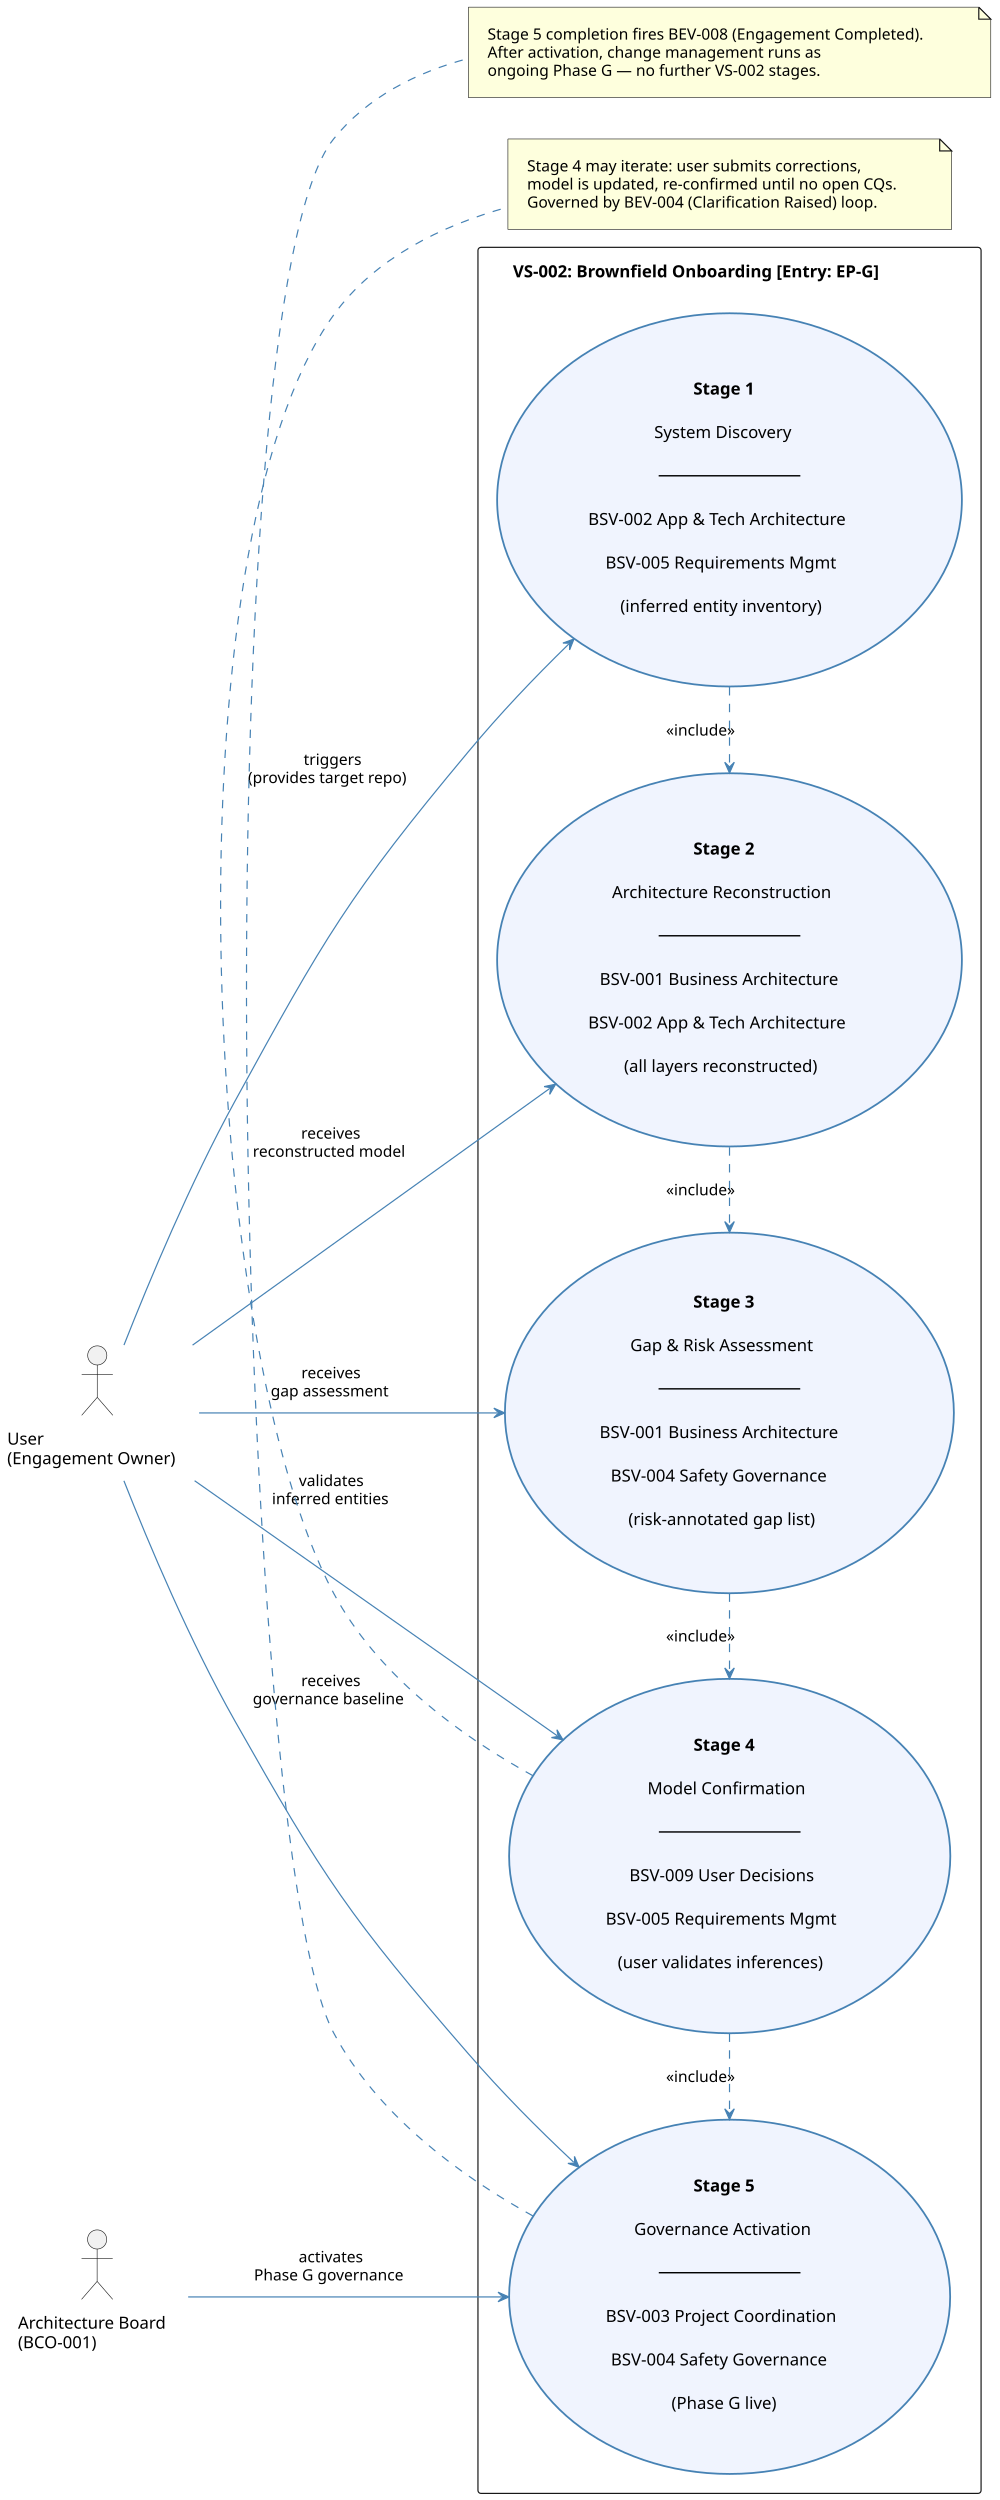
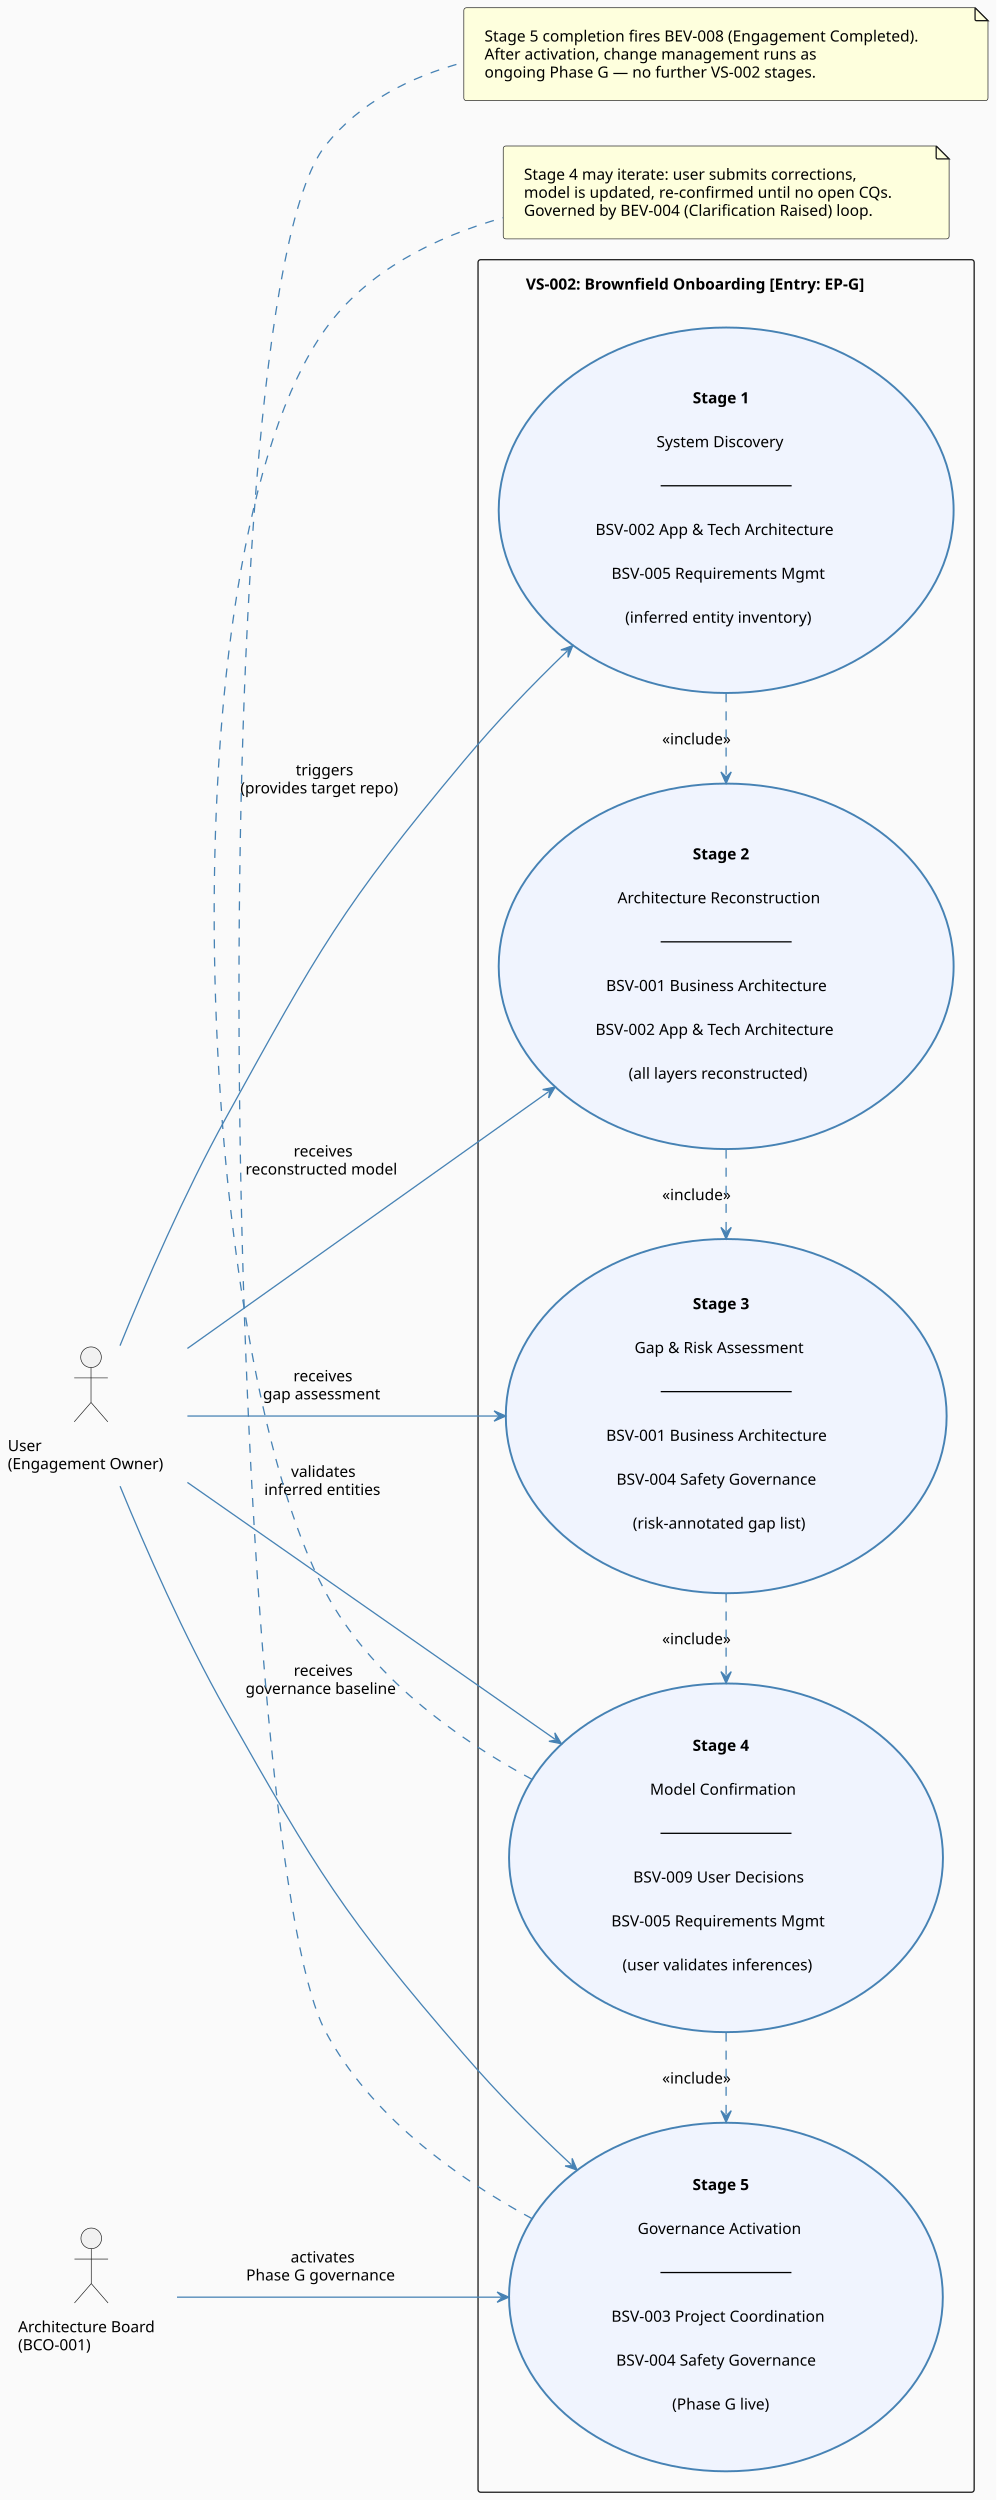
- <svg xmlns="http://www.w3.org/2000/svg" contentStyleType="text/css" data-diagram-type="DESCRIPTION" height="2087px" preserveAspectRatio="none" style="width:834px;height:2087px;background:#FFFFFF;" version="1.1" viewBox="0 0 834 2087" width="834px" zoomAndPan="magnify">
+ <svg xmlns="http://www.w3.org/2000/svg" contentStyleType="text/css" data-diagram-type="DESCRIPTION" height="1935px" preserveAspectRatio="none" style="width:771px;height:1935px;background:#FAFAFA;" version="1.1" viewBox="0 0 771 1935" width="771px" zoomAndPan="magnify">
  <defs />
  <g>
-     <g class="cluster" data-entity="VS-002: Brownfield Onboarding  [Entry: EP-G]" data-source-line="51" data-uid="ent0004" id="cluster_VS-002: Brownfield Onboarding  [Entry: EP-G]">
-       <rect fill="none" height="1875" rx="2.5" ry="2.5" style="stroke:#181818;stroke-width:1;" width="420" x="399" y="206.5" />
-       <text fill="#000000" font-family="sans-serif" font-size="14" font-weight="bold" lengthAdjust="spacing" textLength="361.662" x="428.169" y="231.495">VS-002: Brownfield Onboarding  [Entry: EP-G]</text>
+     <rect fill="#FAFAFA" height="1935" style="stroke:none;stroke-width:1;" width="771" x="0" y="0" />
+     <g class="cluster" data-entity="VS-002: Brownfield Onboarding  [Entry: EP-G]" data-source-line="52" data-uid="ent0004" id="cluster_VS-002: Brownfield Onboarding  [Entry: EP-G]">
+       <rect fill="none" height="1728" rx="2" ry="2" style="stroke:#181818;stroke-width:1;" width="384" x="370" y="201" />
+       <text fill="#000000" font-family="sans-serif" font-size="12" font-weight="bold" lengthAdjust="spacing" textLength="309.996" x="407.002" y="224.139">VS-002: Brownfield Onboarding  [Entry: EP-G]</text>
    </g>
-     <g class="entity" data-entity="S1" data-source-line="53" data-uid="ent0005" id="entity_S1">
-       <ellipse cx="608.994" cy="417.295" fill="#F0F4FE" rx="193.994" ry="155.795" style="stroke:#4682B4;stroke-width:1.5;" />
-       <text fill="#000000" font-family="sans-serif" font-size="14" font-weight="bold" lengthAdjust="spacing" textLength="60.355" x="578.817" y="329.4">Stage 1</text>
-       <text fill="#000000" font-family="sans-serif" font-size="14" lengthAdjust="spacing" textLength="125.822" x="546.083" y="365.697">System Discovery</text>
-       <text fill="#000000" font-family="sans-serif" font-size="14" lengthAdjust="spacing" textLength="118.002" x="549.993" y="401.994">──────────────</text>
-       <text fill="#000000" font-family="sans-serif" font-size="14" lengthAdjust="spacing" textLength="235.97" x="491.009" y="438.29">BSV-002 App &amp; Tech Architecture</text>
-       <text fill="#000000" font-family="sans-serif" font-size="14" lengthAdjust="spacing" textLength="207.102" x="505.443" y="474.587">BSV-005 Requirements Mgmt</text>
-       <text fill="#000000" font-family="sans-serif" font-size="14" lengthAdjust="spacing" textLength="182.41" x="517.789" y="510.884">(inferred entity inventory)</text>
+     <g class="entity" data-entity="S1" data-source-line="54" data-uid="ent0005" id="entity_S1">
+       <ellipse cx="562.048" cy="394.939" fill="#F0F4FE" rx="176.048" ry="141.439" style="stroke:#4682B4;stroke-width:1.5;" />
+       <text fill="#000000" font-family="sans-serif" font-size="12" font-weight="bold" lengthAdjust="spacing" textLength="51.732" x="536.182" y="312.171">Stage 1</text>
+       <text fill="#000000" font-family="sans-serif" font-size="12" lengthAdjust="spacing" textLength="107.848" x="508.125" y="346.14">System Discovery</text>
+       <text fill="#000000" font-family="sans-serif" font-size="12" lengthAdjust="spacing" textLength="101.144" x="511.476" y="380.109">──────────────</text>
+       <text fill="#000000" font-family="sans-serif" font-size="12" lengthAdjust="spacing" textLength="202.26" x="460.919" y="414.077">BSV-002 App &amp; Tech Architecture</text>
+       <text fill="#000000" font-family="sans-serif" font-size="12" lengthAdjust="spacing" textLength="177.516" x="473.291" y="448.046">BSV-005 Requirements Mgmt</text>
+       <text fill="#000000" font-family="sans-serif" font-size="12" lengthAdjust="spacing" textLength="156.352" x="483.873" y="482.015">(inferred entity inventory)</text>
    </g>
-     <g class="entity" data-entity="S2" data-source-line="54" data-uid="ent0006" id="entity_S2">
-       <ellipse cx="608.994" cy="801.295" fill="#F0F4FE" rx="193.994" ry="155.795" style="stroke:#4682B4;stroke-width:1.5;" />
-       <text fill="#000000" font-family="sans-serif" font-size="14" font-weight="bold" lengthAdjust="spacing" textLength="60.355" x="578.817" y="713.4">Stage 2</text>
-       <text fill="#000000" font-family="sans-serif" font-size="14" lengthAdjust="spacing" textLength="196.178" x="510.905" y="749.697">Architecture Reconstruction</text>
-       <text fill="#000000" font-family="sans-serif" font-size="14" lengthAdjust="spacing" textLength="118.002" x="549.993" y="785.994">──────────────</text>
-       <text fill="#000000" font-family="sans-serif" font-size="14" lengthAdjust="spacing" textLength="216.802" x="500.593" y="822.29">BSV-001 Business Architecture</text>
-       <text fill="#000000" font-family="sans-serif" font-size="14" lengthAdjust="spacing" textLength="235.97" x="491.009" y="858.587">BSV-002 App &amp; Tech Architecture</text>
-       <text fill="#000000" font-family="sans-serif" font-size="14" lengthAdjust="spacing" textLength="176.203" x="520.893" y="894.884">(all layers reconstructed)</text>
+     <g class="entity" data-entity="S2" data-source-line="55" data-uid="ent0006" id="entity_S2">
+       <ellipse cx="562.048" cy="747.939" fill="#F0F4FE" rx="176.048" ry="141.439" style="stroke:#4682B4;stroke-width:1.5;" />
+       <text fill="#000000" font-family="sans-serif" font-size="12" font-weight="bold" lengthAdjust="spacing" textLength="51.732" x="536.182" y="665.171">Stage 2</text>
+       <text fill="#000000" font-family="sans-serif" font-size="12" lengthAdjust="spacing" textLength="168.152" x="477.972" y="699.14">Architecture Reconstruction</text>
+       <text fill="#000000" font-family="sans-serif" font-size="12" lengthAdjust="spacing" textLength="101.144" x="511.476" y="733.109">──────────────</text>
+       <text fill="#000000" font-family="sans-serif" font-size="12" lengthAdjust="spacing" textLength="185.83" x="469.134" y="767.077">BSV-001 Business Architecture</text>
+       <text fill="#000000" font-family="sans-serif" font-size="12" lengthAdjust="spacing" textLength="202.26" x="460.919" y="801.046">BSV-002 App &amp; Tech Architecture</text>
+       <text fill="#000000" font-family="sans-serif" font-size="12" lengthAdjust="spacing" textLength="151.031" x="486.533" y="835.015">(all layers reconstructed)</text>
    </g>
-     <g class="entity" data-entity="S3" data-source-line="55" data-uid="ent0007" id="entity_S3">
-       <ellipse cx="608.897" cy="1179.518" fill="#F0F4FE" rx="187.397" ry="150.518" style="stroke:#4682B4;stroke-width:1.5;" />
-       <text fill="#000000" font-family="sans-serif" font-size="14" font-weight="bold" lengthAdjust="spacing" textLength="60.355" x="578.72" y="1091.622">Stage 3</text>
-       <text fill="#000000" font-family="sans-serif" font-size="14" lengthAdjust="spacing" textLength="165.58" x="526.107" y="1127.919">Gap &amp; Risk Assessment</text>
-       <text fill="#000000" font-family="sans-serif" font-size="14" lengthAdjust="spacing" textLength="118.002" x="549.896" y="1164.216">──────────────</text>
-       <text fill="#000000" font-family="sans-serif" font-size="14" lengthAdjust="spacing" textLength="216.802" x="500.497" y="1200.513">BSV-001 Business Architecture</text>
-       <text fill="#000000" font-family="sans-serif" font-size="14" lengthAdjust="spacing" textLength="198.228" x="509.783" y="1236.81">BSV-004 Safety Governance</text>
-       <text fill="#000000" font-family="sans-serif" font-size="14" lengthAdjust="spacing" textLength="168.786" x="524.504" y="1273.107">(risk-annotated gap list)</text>
+     <g class="entity" data-entity="S3" data-source-line="56" data-uid="ent0007" id="entity_S3">
+       <ellipse cx="562.097" cy="1096.078" fill="#F0F4FE" rx="170.597" ry="137.078" style="stroke:#4682B4;stroke-width:1.5;" />
+       <text fill="#000000" font-family="sans-serif" font-size="12" font-weight="bold" lengthAdjust="spacing" textLength="51.732" x="536.231" y="1013.31">Stage 3</text>
+       <text fill="#000000" font-family="sans-serif" font-size="12" lengthAdjust="spacing" textLength="141.926" x="491.134" y="1047.279">Gap &amp; Risk Assessment</text>
+       <text fill="#000000" font-family="sans-serif" font-size="12" lengthAdjust="spacing" textLength="101.144" x="511.525" y="1081.248">──────────────</text>
+       <text fill="#000000" font-family="sans-serif" font-size="12" lengthAdjust="spacing" textLength="185.83" x="469.182" y="1115.216">BSV-001 Business Architecture</text>
+       <text fill="#000000" font-family="sans-serif" font-size="12" lengthAdjust="spacing" textLength="169.91" x="477.142" y="1149.185">BSV-004 Safety Governance</text>
+       <text fill="#000000" font-family="sans-serif" font-size="12" lengthAdjust="spacing" textLength="144.674" x="489.76" y="1183.154">(risk-annotated gap list)</text>
    </g>
-     <g class="entity" data-entity="S4" data-source-line="56" data-uid="ent0008" id="entity_S4">
-       <ellipse cx="609.161" cy="1549.429" fill="#F0F4FE" rx="184.161" ry="147.929" style="stroke:#4682B4;stroke-width:1.5;" />
-       <text fill="#000000" font-family="sans-serif" font-size="14" font-weight="bold" lengthAdjust="spacing" textLength="60.355" x="578.984" y="1461.533">Stage 4</text>
-       <text fill="#000000" font-family="sans-serif" font-size="14" lengthAdjust="spacing" textLength="137.307" x="540.507" y="1497.83">Model Confirmation</text>
-       <text fill="#000000" font-family="sans-serif" font-size="14" lengthAdjust="spacing" textLength="118.002" x="550.16" y="1534.127">──────────────</text>
-       <text fill="#000000" font-family="sans-serif" font-size="14" lengthAdjust="spacing" textLength="167.549" x="525.386" y="1570.424">BSV-009 User Decisions</text>
-       <text fill="#000000" font-family="sans-serif" font-size="14" lengthAdjust="spacing" textLength="207.102" x="505.61" y="1606.721">BSV-005 Requirements Mgmt</text>
-       <text fill="#000000" font-family="sans-serif" font-size="14" lengthAdjust="spacing" textLength="187.018" x="515.652" y="1643.017">(user validates inferences)</text>
+     <g class="entity" data-entity="S4" data-source-line="57" data-uid="ent0008" id="entity_S4">
+       <ellipse cx="561.926" cy="1437.941" fill="#F0F4FE" rx="167.926" ry="134.941" style="stroke:#4682B4;stroke-width:1.5;" />
+       <text fill="#000000" font-family="sans-serif" font-size="12" font-weight="bold" lengthAdjust="spacing" textLength="51.732" x="536.06" y="1355.173">Stage 4</text>
+       <text fill="#000000" font-family="sans-serif" font-size="12" lengthAdjust="spacing" textLength="117.691" x="503.08" y="1389.142">Model Confirmation</text>
+       <text fill="#000000" font-family="sans-serif" font-size="12" lengthAdjust="spacing" textLength="101.144" x="511.354" y="1423.111">──────────────</text>
+       <text fill="#000000" font-family="sans-serif" font-size="12" lengthAdjust="spacing" textLength="143.613" x="490.119" y="1457.08">BSV-009 User Decisions</text>
+       <text fill="#000000" font-family="sans-serif" font-size="12" lengthAdjust="spacing" textLength="177.516" x="473.168" y="1491.048">BSV-005 Requirements Mgmt</text>
+       <text fill="#000000" font-family="sans-serif" font-size="12" lengthAdjust="spacing" textLength="160.301" x="481.776" y="1525.017">(user validates inferences)</text>
    </g>
-     <g class="entity" data-entity="S5" data-source-line="57" data-uid="ent0009" id="entity_S5">
-       <ellipse cx="609.095" cy="1917.376" fill="#F0F4FE" rx="184.095" ry="147.876" style="stroke:#4682B4;stroke-width:1.5;" />
-       <text fill="#000000" font-family="sans-serif" font-size="14" font-weight="bold" lengthAdjust="spacing" textLength="60.355" x="578.918" y="1829.481">Stage 5</text>
-       <text fill="#000000" font-family="sans-serif" font-size="14" lengthAdjust="spacing" textLength="159.489" x="529.351" y="1865.778">Governance Activation</text>
-       <text fill="#000000" font-family="sans-serif" font-size="14" lengthAdjust="spacing" textLength="118.002" x="550.094" y="1902.074">──────────────</text>
-       <text fill="#000000" font-family="sans-serif" font-size="14" lengthAdjust="spacing" textLength="206.903" x="505.644" y="1938.371">BSV-003 Project Coordination</text>
-       <text fill="#000000" font-family="sans-serif" font-size="14" lengthAdjust="spacing" textLength="198.228" x="509.981" y="1974.668">BSV-004 Safety Governance</text>
-       <text fill="#000000" font-family="sans-serif" font-size="14" lengthAdjust="spacing" textLength="97.152" x="560.519" y="2010.965">(Phase G live)</text>
+     <g class="entity" data-entity="S5" data-source-line="58" data-uid="ent0009" id="entity_S5">
+       <ellipse cx="561.872" cy="1777.898" fill="#F0F4FE" rx="167.872" ry="134.898" style="stroke:#4682B4;stroke-width:1.5;" />
+       <text fill="#000000" font-family="sans-serif" font-size="12" font-weight="bold" lengthAdjust="spacing" textLength="51.732" x="536.006" y="1695.13">Stage 5</text>
+       <text fill="#000000" font-family="sans-serif" font-size="12" lengthAdjust="spacing" textLength="136.705" x="493.519" y="1729.099">Governance Activation</text>
+       <text fill="#000000" font-family="sans-serif" font-size="12" lengthAdjust="spacing" textLength="101.144" x="511.3" y="1763.068">──────────────</text>
+       <text fill="#000000" font-family="sans-serif" font-size="12" lengthAdjust="spacing" textLength="177.346" x="473.199" y="1797.036">BSV-003 Project Coordination</text>
+       <text fill="#000000" font-family="sans-serif" font-size="12" lengthAdjust="spacing" textLength="169.91" x="476.917" y="1831.005">BSV-004 Safety Governance</text>
+       <text fill="#000000" font-family="sans-serif" font-size="12" lengthAdjust="spacing" textLength="83.273" x="520.235" y="1864.974">(Phase G live)</text>
    </g>
-     <g class="entity" data-entity="ACT_001_uc" data-source-line="45" data-uid="ent0002" id="entity_ACT_001_uc">
-       <ellipse cx="81.192" cy="1131.5" fill="#F1F1F1" rx="8" ry="8" style="stroke:#181818;stroke-width:0.5;" />
-       <path d="M81.192,1139.5 L81.192,1166.5 M68.192,1147.5 L94.192,1147.5 M81.192,1166.5 L68.192,1181.5 M81.192,1166.5 L94.192,1181.5" fill="none" style="stroke:#181818;stroke-width:0.5;" />
-       <text fill="#000000" font-family="sans-serif" font-size="14" lengthAdjust="spacing" textLength="31.91" x="6" y="1205.995">User</text>
-       <text fill="#000000" font-family="sans-serif" font-size="14" lengthAdjust="spacing" textLength="150.384" x="6" y="1222.292">(Engagement Owner)</text>
+     <g class="entity" data-entity="ACT_001_uc" data-source-line="46" data-uid="ent0002" id="entity_ACT_001_uc">
+       <ellipse cx="70.45" cy="1050.5" fill="#F1F1F1" rx="8" ry="8" style="stroke:#181818;stroke-width:0.5;" />
+       <path d="M70.45,1058.5 L70.45,1085.5 M57.45,1066.5 L83.45,1066.5 M70.45,1085.5 L57.45,1100.5 M70.45,1085.5 L83.45,1100.5" fill="none" style="stroke:#181818;stroke-width:0.5;" />
+       <text fill="#000000" font-family="sans-serif" font-size="12" lengthAdjust="spacing" textLength="27.352" x="6" y="1123.139">User</text>
+       <text fill="#000000" font-family="sans-serif" font-size="12" lengthAdjust="spacing" textLength="128.9" x="6" y="1137.107">(Engagement Owner)</text>
    </g>
-     <g class="entity" data-entity="BCO_001_uc" data-source-line="46" data-uid="ent0003" id="entity_BCO_001_uc">
-       <ellipse cx="81.083" cy="1869.5" fill="#F1F1F1" rx="8" ry="8" style="stroke:#181818;stroke-width:0.5;" />
-       <path d="M81.083,1877.5 L81.083,1904.5 M68.083,1885.5 L94.083,1885.5 M81.083,1904.5 L68.083,1919.5 M81.083,1904.5 L94.083,1919.5" fill="none" style="stroke:#181818;stroke-width:0.5;" />
-       <text fill="#000000" font-family="sans-serif" font-size="14" lengthAdjust="spacing" textLength="132.166" x="15" y="1943.995">Architecture Board</text>
-       <text fill="#000000" font-family="sans-serif" font-size="14" lengthAdjust="spacing" textLength="73.097" x="15" y="1960.292">(BCO-001)</text>
+     <g class="entity" data-entity="BCO_001_uc" data-source-line="47" data-uid="ent0003" id="entity_BCO_001_uc">
+       <ellipse cx="70.643" cy="1732.5" fill="#F1F1F1" rx="8" ry="8" style="stroke:#181818;stroke-width:0.5;" />
+       <path d="M70.643,1740.5 L70.643,1767.5 M57.643,1748.5 L83.643,1748.5 M70.643,1767.5 L57.643,1782.5 M70.643,1767.5 L83.643,1782.5" fill="none" style="stroke:#181818;stroke-width:0.5;" />
+       <text fill="#000000" font-family="sans-serif" font-size="12" lengthAdjust="spacing" textLength="113.285" x="14" y="1805.139">Architecture Board</text>
+       <text fill="#000000" font-family="sans-serif" font-size="12" lengthAdjust="spacing" textLength="62.654" x="14" y="1819.107">(BCO-001)</text>
    </g>
-     <g class="entity" data-entity="GMN20" data-source-line="81" data-uid="ent0021" id="entity_GMN20">
-       <path d="M424,116 L424,191.398 L794.45,191.398 L794.45,126 L784.45,116 L424,116" fill="#FEFFDD" style="stroke:#181818;stroke-width:0.5;" />
-       <path d="M784.45,116 L784.45,126 L794.45,126 L784.45,116" fill="#FEFFDD" style="stroke:#181818;stroke-width:1;" />
-       <text fill="#000000" font-family="sans-serif" font-size="13" lengthAdjust="spacing" textLength="302.955" x="440" y="143.067">Stage 4 may iterate: user submits corrections,</text>
-       <text fill="#000000" font-family="sans-serif" font-size="13" lengthAdjust="spacing" textLength="329.45" x="440" y="158.2">model is updated, re-confirmed until no open CQs.</text>
-       <text fill="#000000" font-family="sans-serif" font-size="13" lengthAdjust="spacing" textLength="319.185" x="440" y="173.333">Governed by BEV-004 (Clarification Raised) loop.</text>
+     <g class="entity" data-entity="GMN20" data-source-line="82" data-uid="ent0021" id="entity_GMN20">
+       <path d="M389.5,115 L389.5,182.906 A2,2 0 0 0 391.5,184.906 L732.607,184.906 A2,2 0 0 0 734.607,182.906 L734.607,123 L724.607,113 L391.5,113 A2,2 0 0 0 389.5,115" fill="#FEFFDD" style="stroke:#181818;stroke-width:0.5;" />
+       <path d="M724.607,113 L724.607,122 A1,1 0 0 0 725.607,123 L734.607,123 L724.607,113" fill="#FEFFDD" style="stroke:#181818;stroke-width:1;" />
+       <text fill="#000000" font-family="sans-serif" font-size="12" lengthAdjust="spacing" textLength="279.65" x="405.5" y="139.139">Stage 4 may iterate: user submits corrections,</text>
+       <text fill="#000000" font-family="sans-serif" font-size="12" lengthAdjust="spacing" textLength="304.107" x="405.5" y="153.107">model is updated, re-confirmed until no open CQs.</text>
+       <text fill="#000000" font-family="sans-serif" font-size="12" lengthAdjust="spacing" textLength="294.633" x="405.5" y="167.076">Governed by BEV-004 (Clarification Raised) loop.</text>
    </g>
-     <g class="entity" data-entity="GMN23" data-source-line="87" data-uid="ent0024" id="entity_GMN23">
-       <path d="M391,6 L391,81.398 L827.091,81.398 L827.091,16 L817.091,6 L391,6" fill="#FEFFDD" style="stroke:#181818;stroke-width:0.5;" />
-       <path d="M817.091,6 L817.091,16 L827.091,16 L817.091,6" fill="#FEFFDD" style="stroke:#181818;stroke-width:1;" />
-       <text fill="#000000" font-family="sans-serif" font-size="13" lengthAdjust="spacing" textLength="395.091" x="407" y="33.067">Stage 5 completion fires BEV-008 (Engagement Completed).</text>
-       <text fill="#000000" font-family="sans-serif" font-size="13" lengthAdjust="spacing" textLength="299.349" x="407" y="48.2">After activation, change management runs as</text>
-       <text fill="#000000" font-family="sans-serif" font-size="13" lengthAdjust="spacing" textLength="297.991" x="407" y="63.333">ongoing Phase G — no further VS-002 stages.</text>
+     <g class="entity" data-entity="GMN23" data-source-line="88" data-uid="ent0024" id="entity_GMN23">
+       <path d="M359,8 L359,75.906 A2,2 0 0 0 361,77.906 L762.699,77.906 A2,2 0 0 0 764.699,75.906 L764.699,16 L754.699,6 L361,6 A2,2 0 0 0 359,8" fill="#FEFFDD" style="stroke:#181818;stroke-width:0.5;" />
+       <path d="M754.699,6 L754.699,15 A1,1 0 0 0 755.699,16 L764.699,16 L754.699,6" fill="#FEFFDD" style="stroke:#181818;stroke-width:1;" />
+       <text fill="#000000" font-family="sans-serif" font-size="12" lengthAdjust="spacing" textLength="364.699" x="375" y="32.139">Stage 5 completion fires BEV-008 (Engagement Completed).</text>
+       <text fill="#000000" font-family="sans-serif" font-size="12" lengthAdjust="spacing" textLength="276.322" x="375" y="46.107">After activation, change management runs as</text>
+       <text fill="#000000" font-family="sans-serif" font-size="12" lengthAdjust="spacing" textLength="275.068" x="375" y="60.076">ongoing Phase G — no further VS-002 stages.</text>
    </g>
-     <g class="link" data-entity-1="ACT_001_uc" data-entity-2="S1" data-source-line="65" data-uid="lnk10" id="link_ACT_001_uc_S1">
-       <path d="M103.49,1122.86 C124.6,1069.26 158.95,987.15 196,919.5 C270.95,782.62 291.03,747.33 391,627.5 C417.78,595.4 444.648,567.103 474.848,537.603" fill="none" id="ACT_001_uc-to-S1" style="stroke:#4682B4;stroke-width:1;" />
-       <polygon fill="#4682B4" points="479.14,533.41,469.907,536.837,475.563,536.904,475.497,542.56,479.14,533.41" style="stroke:#4682B4;stroke-width:1;" />
-       <text fill="#000000" font-family="sans-serif" font-size="13" lengthAdjust="spacing" textLength="50.673" x="253.458" y="638.567">triggers</text>
-       <text fill="#000000" font-family="sans-serif" font-size="13" lengthAdjust="spacing" textLength="143.59" x="207" y="653.7">(provides target repo)</text>
+     <g class="link" data-entity-1="ACT_001_uc" data-entity-2="S1" data-source-line="66" data-uid="lnk10" id="link_ACT_001_uc_S1">
+       <path d="M92.88,1041.55 C112.27,993.94 142.71,923.47 175,865 C246.28,735.95 264.39,702.06 359,589 C384.59,558.42 410.195,531.699 439.045,503.829" fill="none" id="ACT_001_uc-to-S1" style="stroke:#4682B4;stroke-width:1;" />
+       <polygon fill="#4682B4" points="443.36,499.66,434.108,503.036,439.764,503.134,439.666,508.79,443.36,499.66" style="stroke:#4682B4;stroke-width:1;" />
+       <text fill="#000000" font-family="sans-serif" font-size="12" lengthAdjust="spacing" textLength="46.775" x="228.885" y="600.139">triggers</text>
+       <text fill="#000000" font-family="sans-serif" font-size="12" lengthAdjust="spacing" textLength="132.545" x="186" y="614.107">(provides target repo)</text>
    </g>
-     <g class="link" data-entity-1="ACT_001_uc" data-entity-2="S2" data-source-line="66" data-uid="lnk11" id="link_ACT_001_uc_S2">
-       <path d="M160.75,1122.91 C240.64,1065.5 361.238,978.832 458.978,908.591" fill="none" id="ACT_001_uc-to-S2" style="stroke:#4682B4;stroke-width:1;" />
-       <polygon fill="#4682B4" points="463.85,905.09,454.207,907.094,459.79,908.008,458.876,913.59,463.85,905.09" style="stroke:#4682B4;stroke-width:1;" />
-       <text fill="#000000" font-family="sans-serif" font-size="13" lengthAdjust="spacing" textLength="54.565" x="251.339" y="950.567">receives</text>
-       <text fill="#000000" font-family="sans-serif" font-size="13" lengthAdjust="spacing" textLength="135.243" x="211" y="965.7">reconstructed model</text>
+     <g class="link" data-entity-1="ACT_001_uc" data-entity-2="S2" data-source-line="67" data-uid="lnk11" id="link_ACT_001_uc_S2">
+       <path d="M145.05,1043.71 C220.18,990.3 333.54,909.707 424.79,844.837" fill="none" id="ACT_001_uc-to-S2" style="stroke:#4682B4;stroke-width:1;" />
+       <polygon fill="#4682B4" points="429.68,841.36,420.027,843.315,425.605,844.257,424.662,849.835,429.68,841.36" style="stroke:#4682B4;stroke-width:1;" />
+       <text fill="#000000" font-family="sans-serif" font-size="12" lengthAdjust="spacing" textLength="50.367" x="227.236" y="895.139">receives</text>
+       <text fill="#000000" font-family="sans-serif" font-size="12" lengthAdjust="spacing" textLength="124.84" x="190" y="909.107">reconstructed model</text>
    </g>
-     <g class="link" data-entity-1="ACT_001_uc" data-entity-2="S3" data-source-line="67" data-uid="lnk12" id="link_ACT_001_uc_S3">
-       <path d="M166.22,1179.5 C234.79,1179.5 328.14,1179.5 415.26,1179.5" fill="none" id="ACT_001_uc-to-S3" style="stroke:#4682B4;stroke-width:1;" />
-       <polygon fill="#4682B4" points="421.26,1179.5,412.26,1175.5,416.26,1179.5,412.26,1183.5,421.26,1179.5" style="stroke:#4682B4;stroke-width:1;" />
-       <text fill="#000000" font-family="sans-serif" font-size="13" lengthAdjust="spacing" textLength="54.565" x="251.546" y="1150.567">receives</text>
-       <text fill="#000000" font-family="sans-serif" font-size="13" lengthAdjust="spacing" textLength="105.657" x="226" y="1165.7">gap assessment</text>
+     <g class="link" data-entity-1="ACT_001_uc" data-entity-2="S3" data-source-line="68" data-uid="lnk12" id="link_ACT_001_uc_S3">
+       <path d="M145.05,1096 C210.04,1096 301.29,1096 385.42,1096" fill="none" id="ACT_001_uc-to-S3" style="stroke:#4682B4;stroke-width:1;" />
+       <polygon fill="#4682B4" points="391.42,1096,382.42,1092,386.42,1096,382.42,1100,391.42,1096" style="stroke:#4682B4;stroke-width:1;" />
+       <text fill="#000000" font-family="sans-serif" font-size="12" lengthAdjust="spacing" textLength="50.367" x="227.081" y="1069.139">receives</text>
+       <text fill="#000000" font-family="sans-serif" font-size="12" lengthAdjust="spacing" textLength="97.529" x="203.5" y="1083.107">gap assessment</text>
    </g>
-     <g class="link" data-entity-1="ACT_001_uc" data-entity-2="S4" data-source-line="68" data-uid="lnk13" id="link_ACT_001_uc_S4">
-       <path d="M162.46,1236.1 C244.12,1293.54 367.203,1380.118 465.093,1448.978" fill="none" id="ACT_001_uc-to-S4" style="stroke:#4682B4;stroke-width:1;" />
-       <polygon fill="#4682B4" points="470,1452.43,464.94,1443.98,465.911,1449.553,460.337,1450.524,470,1452.43" style="stroke:#4682B4;stroke-width:1;" />
-       <text fill="#000000" font-family="sans-serif" font-size="13" lengthAdjust="spacing" textLength="58.97" x="249.477" y="1240.567">validates</text>
-       <text fill="#000000" font-family="sans-serif" font-size="13" lengthAdjust="spacing" textLength="103.924" x="227" y="1255.7">inferred entities</text>
+     <g class="link" data-entity-1="ACT_001_uc" data-entity-2="S4" data-source-line="69" data-uid="lnk13" id="link_ACT_001_uc_S4">
+       <path d="M145.05,1147.39 C221.51,1200.81 337.732,1282.003 429.592,1346.193" fill="none" id="ACT_001_uc-to-S4" style="stroke:#4682B4;stroke-width:1;" />
+       <polygon fill="#4682B4" points="434.51,1349.63,429.424,1341.196,430.411,1346.766,424.841,1347.754,434.51,1349.63" style="stroke:#4682B4;stroke-width:1;" />
+       <text fill="#000000" font-family="sans-serif" font-size="12" lengthAdjust="spacing" textLength="54.434" x="225.248" y="1143.139">validates</text>
+       <text fill="#000000" font-family="sans-serif" font-size="12" lengthAdjust="spacing" textLength="95.93" x="204.5" y="1157.107">inferred entities</text>
    </g>
-     <g class="link" data-entity-1="ACT_001_uc" data-entity-2="S5" data-source-line="69" data-uid="lnk14" id="link_ACT_001_uc_S5">
-       <path d="M103.44,1236.17 C124.39,1289.28 158.52,1370.22 196,1436.5 C270.28,1567.88 292.03,1600.56 391,1714.5 C419.16,1746.92 447.585,1775.624 479.015,1805.124" fill="none" id="ACT_001_uc-to-S5" style="stroke:#4682B4;stroke-width:1;" />
-       <polygon fill="#4682B4" points="483.39,1809.23,479.565,1800.154,479.744,1805.808,474.09,1805.987,483.39,1809.23" style="stroke:#4682B4;stroke-width:1;" />
-       <text fill="#000000" font-family="sans-serif" font-size="13" lengthAdjust="spacing" textLength="54.565" x="251.425" y="1407.567">receives</text>
-       <text fill="#000000" font-family="sans-serif" font-size="13" lengthAdjust="spacing" textLength="135.415" x="211" y="1422.7">governance baseline</text>
+     <g class="link" data-entity-1="ACT_001_uc" data-entity-2="S5" data-source-line="70" data-uid="lnk14" id="link_ACT_001_uc_S5">
+       <path d="M92.93,1150.32 C112.24,1197.37 142.53,1266.7 175,1324 C245.88,1449.06 264.95,1481.29 359,1590 C385.64,1620.8 412.469,1647.781 442.289,1675.551" fill="none" id="ACT_001_uc-to-S5" style="stroke:#4682B4;stroke-width:1;" />
+       <polygon fill="#4682B4" points="446.68,1679.64,442.82,1670.579,443.021,1676.233,437.368,1676.434,446.68,1679.64" style="stroke:#4682B4;stroke-width:1;" />
+       <text fill="#000000" font-family="sans-serif" font-size="12" lengthAdjust="spacing" textLength="50.367" x="227.315" y="1297.139">receives</text>
+       <text fill="#000000" font-family="sans-serif" font-size="12" lengthAdjust="spacing" textLength="124.998" x="190" y="1311.107">governance baseline</text>
    </g>
-     <g class="link" data-entity-1="BCO_001_uc" data-entity-2="S5" data-source-line="72" data-uid="lnk15" id="link_BCO_001_uc_S5">
-       <path d="M157.08,1917.5 C226.63,1917.5 326.86,1917.5 418.76,1917.5" fill="none" id="BCO_001_uc-to-S5" style="stroke:#4682B4;stroke-width:1;" />
-       <polygon fill="#4682B4" points="424.76,1917.5,415.76,1913.5,419.76,1917.5,415.76,1921.5,424.76,1917.5" style="stroke:#4682B4;stroke-width:1;" />
-       <text fill="#000000" font-family="sans-serif" font-size="13" lengthAdjust="spacing" textLength="59.351" x="249.318" y="1888.567">activates</text>
-       <text fill="#000000" font-family="sans-serif" font-size="13" lengthAdjust="spacing" textLength="133.986" x="212" y="1903.7">Phase G governance</text>
+     <g class="link" data-entity-1="BCO_001_uc" data-entity-2="S5" data-source-line="73" data-uid="lnk15" id="link_BCO_001_uc_S5">
+       <path d="M137.01,1778 C202.4,1778 299.57,1778 387.77,1778" fill="none" id="BCO_001_uc-to-S5" style="stroke:#4682B4;stroke-width:1;" />
+       <polygon fill="#4682B4" points="393.77,1778,384.77,1774,388.77,1778,384.77,1782,393.77,1778" style="stroke:#4682B4;stroke-width:1;" />
+       <text fill="#000000" font-family="sans-serif" font-size="12" lengthAdjust="spacing" textLength="54.785" x="224.947" y="1751.139">activates</text>
+       <text fill="#000000" font-family="sans-serif" font-size="12" lengthAdjust="spacing" textLength="123.68" x="190.5" y="1765.107">Phase G governance</text>
    </g>
-     <g class="link" data-entity-1="S1" data-entity-2="S2" data-source-line="75" data-uid="lnk16" id="link_S1_S2">
-       <path d="M609,573.55 C609,597.22 609,615.64 609,639.31" fill="none" id="S1-to-S2" style="stroke:#4682B4;stroke-width:1;stroke-dasharray:7.0,7.0;" />
-       <polygon fill="#4682B4" points="609,645.31,613,636.31,609,640.31,605,636.31,609,645.31" style="stroke:#4682B4;stroke-width:1;" />
-       <text fill="#000000" font-family="sans-serif" font-size="13" lengthAdjust="spacing" textLength="63.007" x="556" y="614.067">«include»</text>
+     <g class="link" data-entity-1="S1" data-entity-2="S2" data-source-line="76" data-uid="lnk16" id="link_S1_S2">
+       <path d="M562,536.58 C562,559.59 562,577.44 562,600.46" fill="none" id="S1-to-S2" style="stroke:#4682B4;stroke-width:1;stroke-dasharray:7.0,7.0;" />
+       <polygon fill="#4682B4" points="562,606.46,566,597.46,562,601.46,558,597.46,562,606.46" style="stroke:#4682B4;stroke-width:1;" />
+       <text fill="#000000" font-family="sans-serif" font-size="12" lengthAdjust="spacing" textLength="58.16" x="512.5" y="576.139">«include»</text>
    </g>
-     <g class="link" data-entity-1="S2" data-entity-2="S3" data-source-line="76" data-uid="lnk17" id="link_S2_S3">
-       <path d="M609,957.75 C609,981.23 609,999.39 609,1022.75" fill="none" id="S2-to-S3" style="stroke:#4682B4;stroke-width:1;stroke-dasharray:7.0,7.0;" />
-       <polygon fill="#4682B4" points="609,1028.75,613,1019.75,609,1023.75,605,1019.75,609,1028.75" style="stroke:#4682B4;stroke-width:1;" />
-       <text fill="#000000" font-family="sans-serif" font-size="13" lengthAdjust="spacing" textLength="63.007" x="556" y="997.817">«include»</text>
+     <g class="link" data-entity-1="S2" data-entity-2="S3" data-source-line="77" data-uid="lnk17" id="link_S2_S3">
+       <path d="M562,889.78 C562,912.62 562,930.23 562,952.96" fill="none" id="S2-to-S3" style="stroke:#4682B4;stroke-width:1;stroke-dasharray:7.0,7.0;" />
+       <polygon fill="#4682B4" points="562,958.96,566,949.96,562,953.96,558,949.96,562,958.96" style="stroke:#4682B4;stroke-width:1;" />
+       <text fill="#000000" font-family="sans-serif" font-size="12" lengthAdjust="spacing" textLength="58.16" x="512.5" y="928.889">«include»</text>
    </g>
-     <g class="link" data-entity-1="S3" data-entity-2="S4" data-source-line="77" data-uid="lnk18" id="link_S3_S4">
-       <path d="M609,1330.21 C609,1353.71 609,1371.97 609,1395.4" fill="none" id="S3-to-S4" style="stroke:#4682B4;stroke-width:1;stroke-dasharray:7.0,7.0;" />
-       <polygon fill="#4682B4" points="609,1401.4,613,1392.4,609,1396.4,605,1392.4,609,1401.4" style="stroke:#4682B4;stroke-width:1;" />
-       <text fill="#000000" font-family="sans-serif" font-size="13" lengthAdjust="spacing" textLength="63.007" x="556" y="1370.317">«include»</text>
+     <g class="link" data-entity-1="S3" data-entity-2="S4" data-source-line="78" data-uid="lnk18" id="link_S3_S4">
+       <path d="M562,1233.27 C562,1256.19 562,1273.96 562,1296.83" fill="none" id="S3-to-S4" style="stroke:#4682B4;stroke-width:1;stroke-dasharray:7.0,7.0;" />
+       <polygon fill="#4682B4" points="562,1302.83,566,1293.83,562,1297.83,558,1293.83,562,1302.83" style="stroke:#4682B4;stroke-width:1;" />
+       <text fill="#000000" font-family="sans-serif" font-size="12" lengthAdjust="spacing" textLength="58.16" x="512.5" y="1272.639">«include»</text>
    </g>
-     <g class="link" data-entity-1="S4" data-entity-2="S5" data-source-line="78" data-uid="lnk19" id="link_S4_S5">
-       <path d="M609,1697.59 C609,1721.25 609,1739.74 609,1763.41" fill="none" id="S4-to-S5" style="stroke:#4682B4;stroke-width:1;stroke-dasharray:7.0,7.0;" />
-       <polygon fill="#4682B4" points="609,1769.41,613,1760.41,609,1764.41,605,1760.41,609,1769.41" style="stroke:#4682B4;stroke-width:1;" />
-       <text fill="#000000" font-family="sans-serif" font-size="13" lengthAdjust="spacing" textLength="63.007" x="556" y="1738.067">«include»</text>
+     <g class="link" data-entity-1="S4" data-entity-2="S5" data-source-line="79" data-uid="lnk19" id="link_S4_S5">
+       <path d="M562,1573.17 C562,1596.03 562,1613.78 562,1636.65" fill="none" id="S4-to-S5" style="stroke:#4682B4;stroke-width:1;stroke-dasharray:7.0,7.0;" />
+       <polygon fill="#4682B4" points="562,1642.65,566,1633.65,562,1637.65,558,1633.65,562,1642.65" style="stroke:#4682B4;stroke-width:1;" />
+       <text fill="#000000" font-family="sans-serif" font-size="12" lengthAdjust="spacing" textLength="58.16" x="512.5" y="1612.639">«include»</text>
    </g>
-     <g class="link" data-entity-1="S4" data-entity-2="GMN20" data-source-line="81" data-uid="lnk22" id="link_S4_GMN20">
-       <path d="M444.93,1482.39 C380.97,1447.14 314.47,1397.08 278.5,1330 C166.43,1121.04 139.68,455.23 278.5,263 C312.65,215.71 368.02,188.51 423.75,172.98" fill="none" id="S4-GMN20" style="stroke:#4682B4;stroke-width:1;stroke-dasharray:7.0,7.0;" />
+     <g class="link" data-entity-1="S4" data-entity-2="GMN20" data-source-line="82" data-uid="lnk22" id="link_S4_GMN20">
+       <path d="M411.78,1377.23 C350.67,1344.15 286.44,1296.64 252,1232.5 C149.2,1041.02 125.48,431.21 252,254.5 C284.19,209.55 336.65,183.52 389.35,168.53" fill="none" id="S4-GMN20" style="stroke:#4682B4;stroke-width:1;stroke-dasharray:7.0,7.0;" />
    </g>
-     <g class="link" data-entity-1="S5" data-entity-2="GMN23" data-source-line="87" data-uid="lnk25" id="link_S5_GMN23">
-       <path d="M444.91,1849.91 C380.94,1814.48 314.45,1764.21 278.5,1697 C195.64,1542.1 168.39,252.88 278.5,116 C306.67,80.98 347.51,60.42 390.94,48.8" fill="none" id="S5-GMN23" style="stroke:#4682B4;stroke-width:1;stroke-dasharray:7.0,7.0;" />
+     <g class="link" data-entity-1="S5" data-entity-2="GMN23" data-source-line="88" data-uid="lnk25" id="link_S5_GMN23">
+       <path d="M411.78,1717.23 C350.67,1684.15 286.44,1636.64 252,1572.5 C175.27,1429.57 150.81,239.29 252,112.5 C278.68,79.07 317.62,59.42 358.95,48.27" fill="none" id="S5-GMN23" style="stroke:#4682B4;stroke-width:1;stroke-dasharray:7.0,7.0;" />
    </g>
  </g>
</svg>
